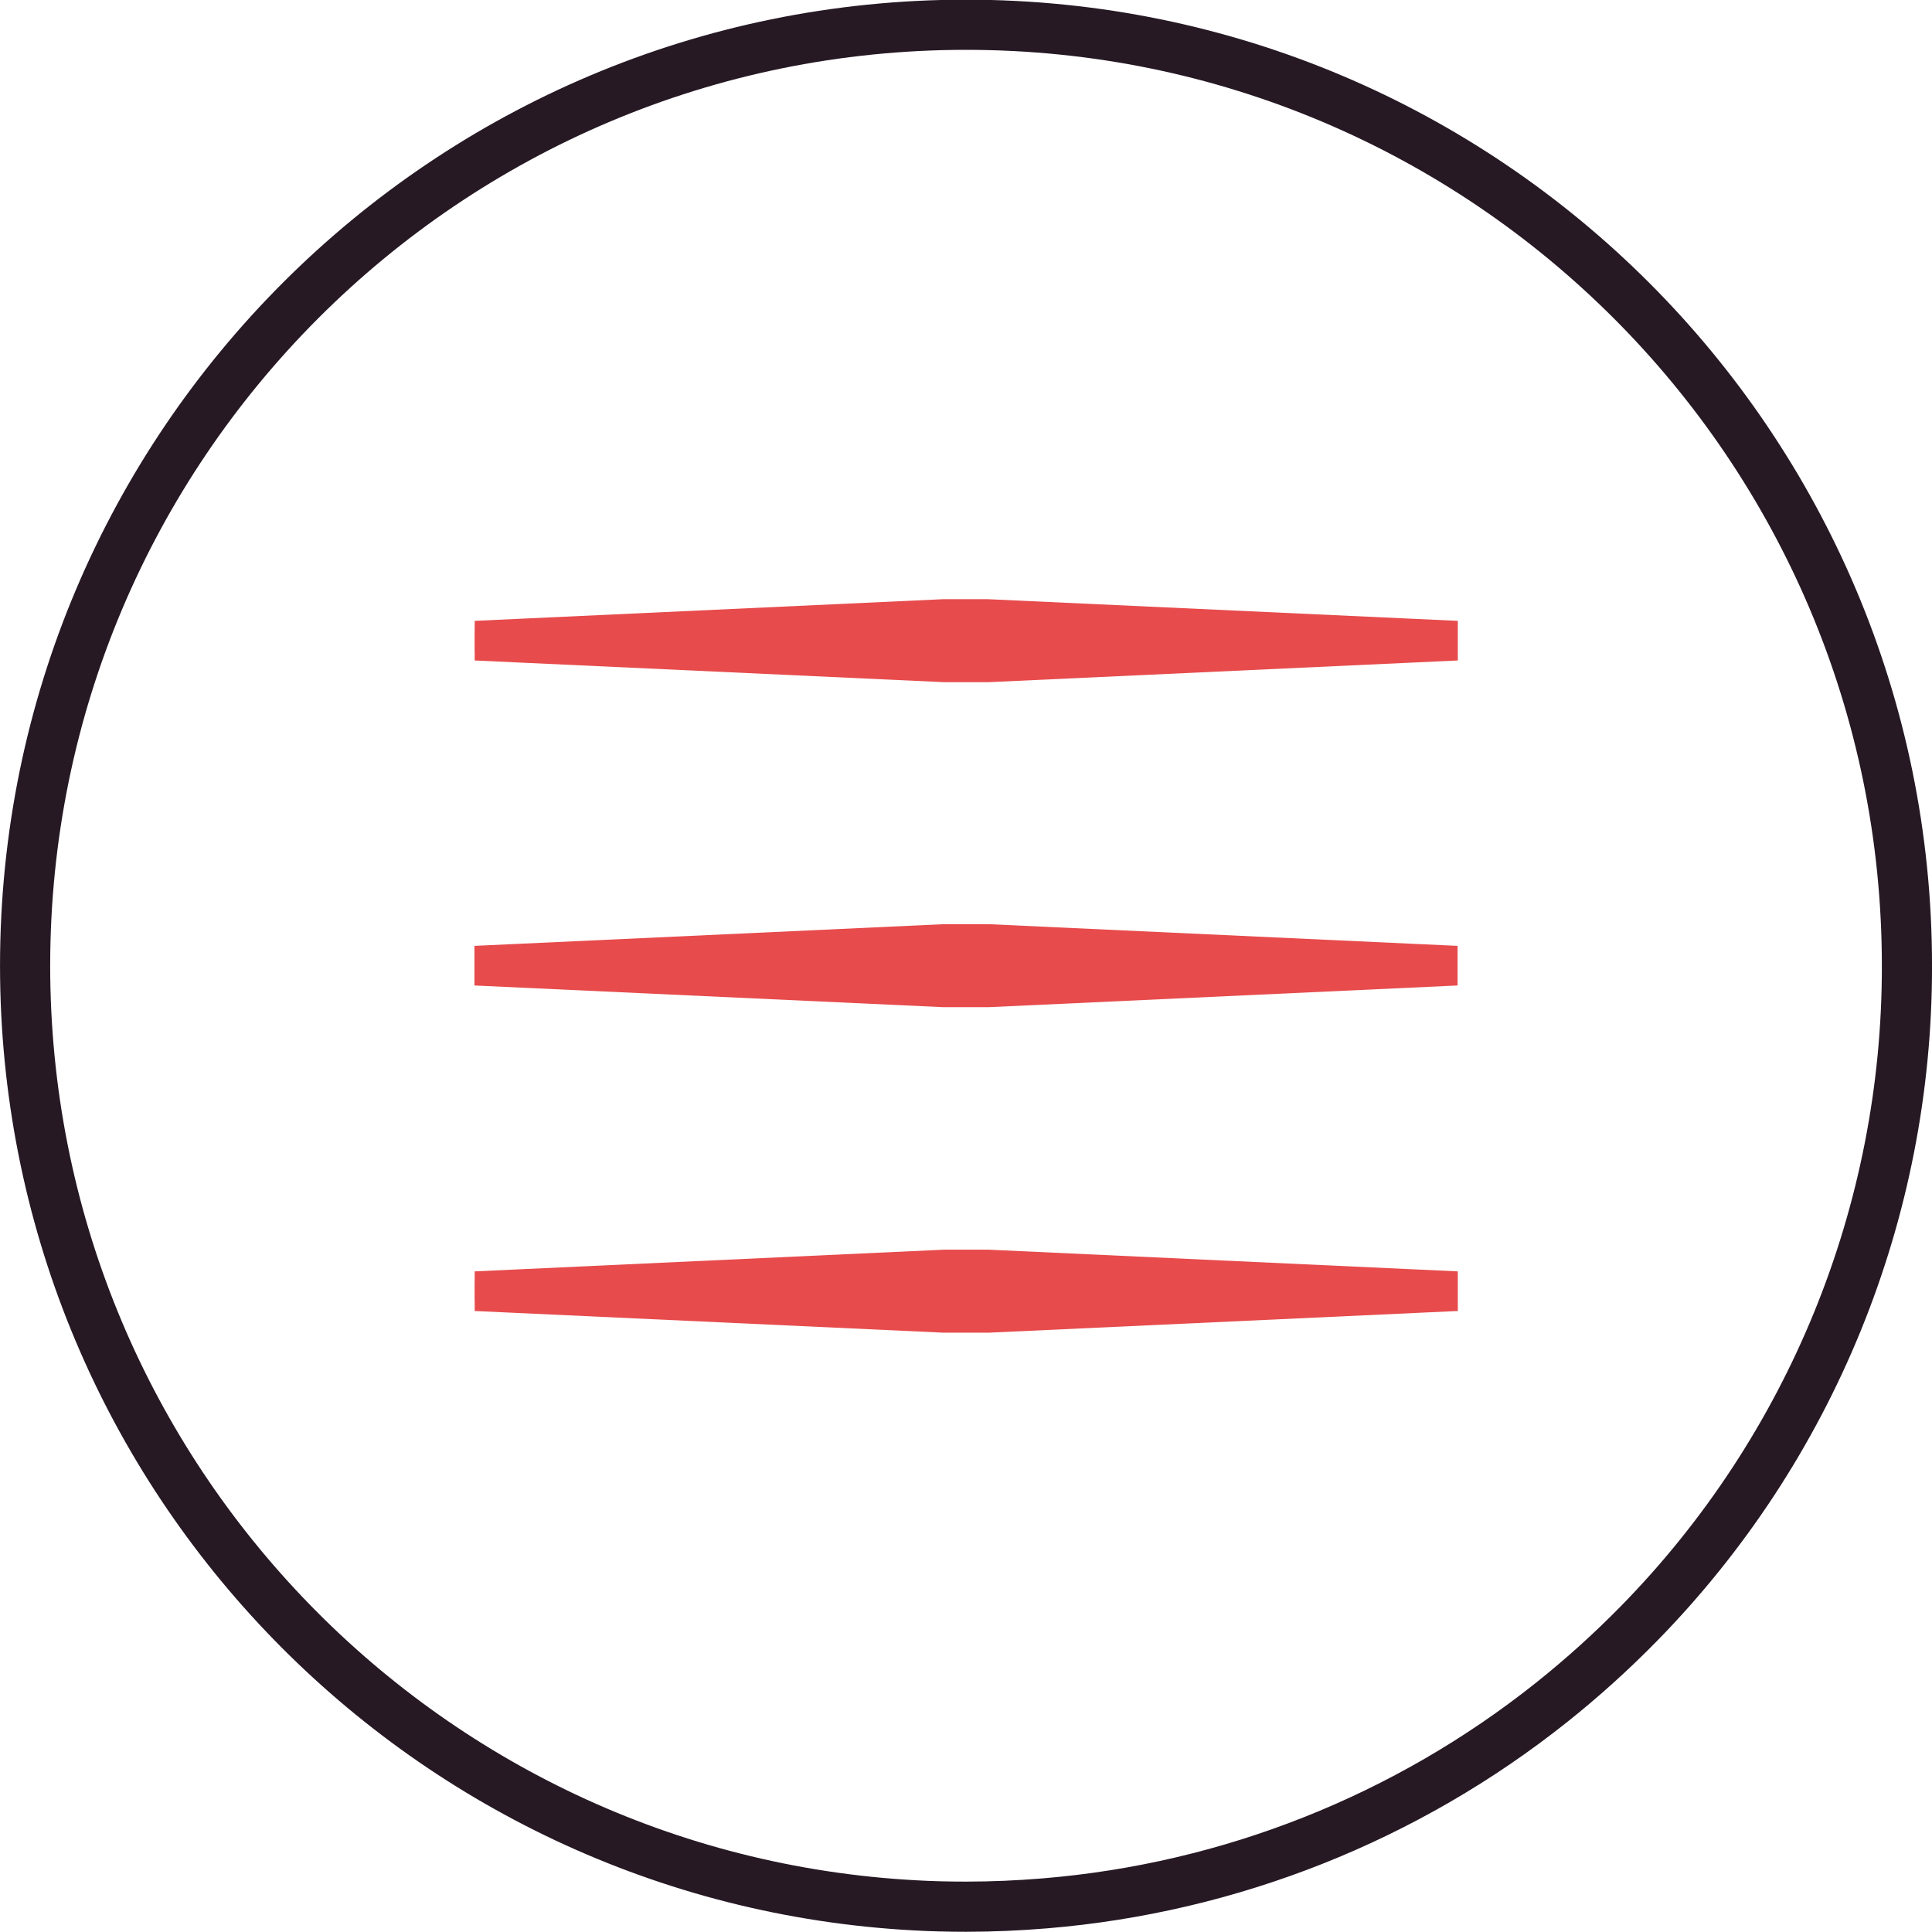
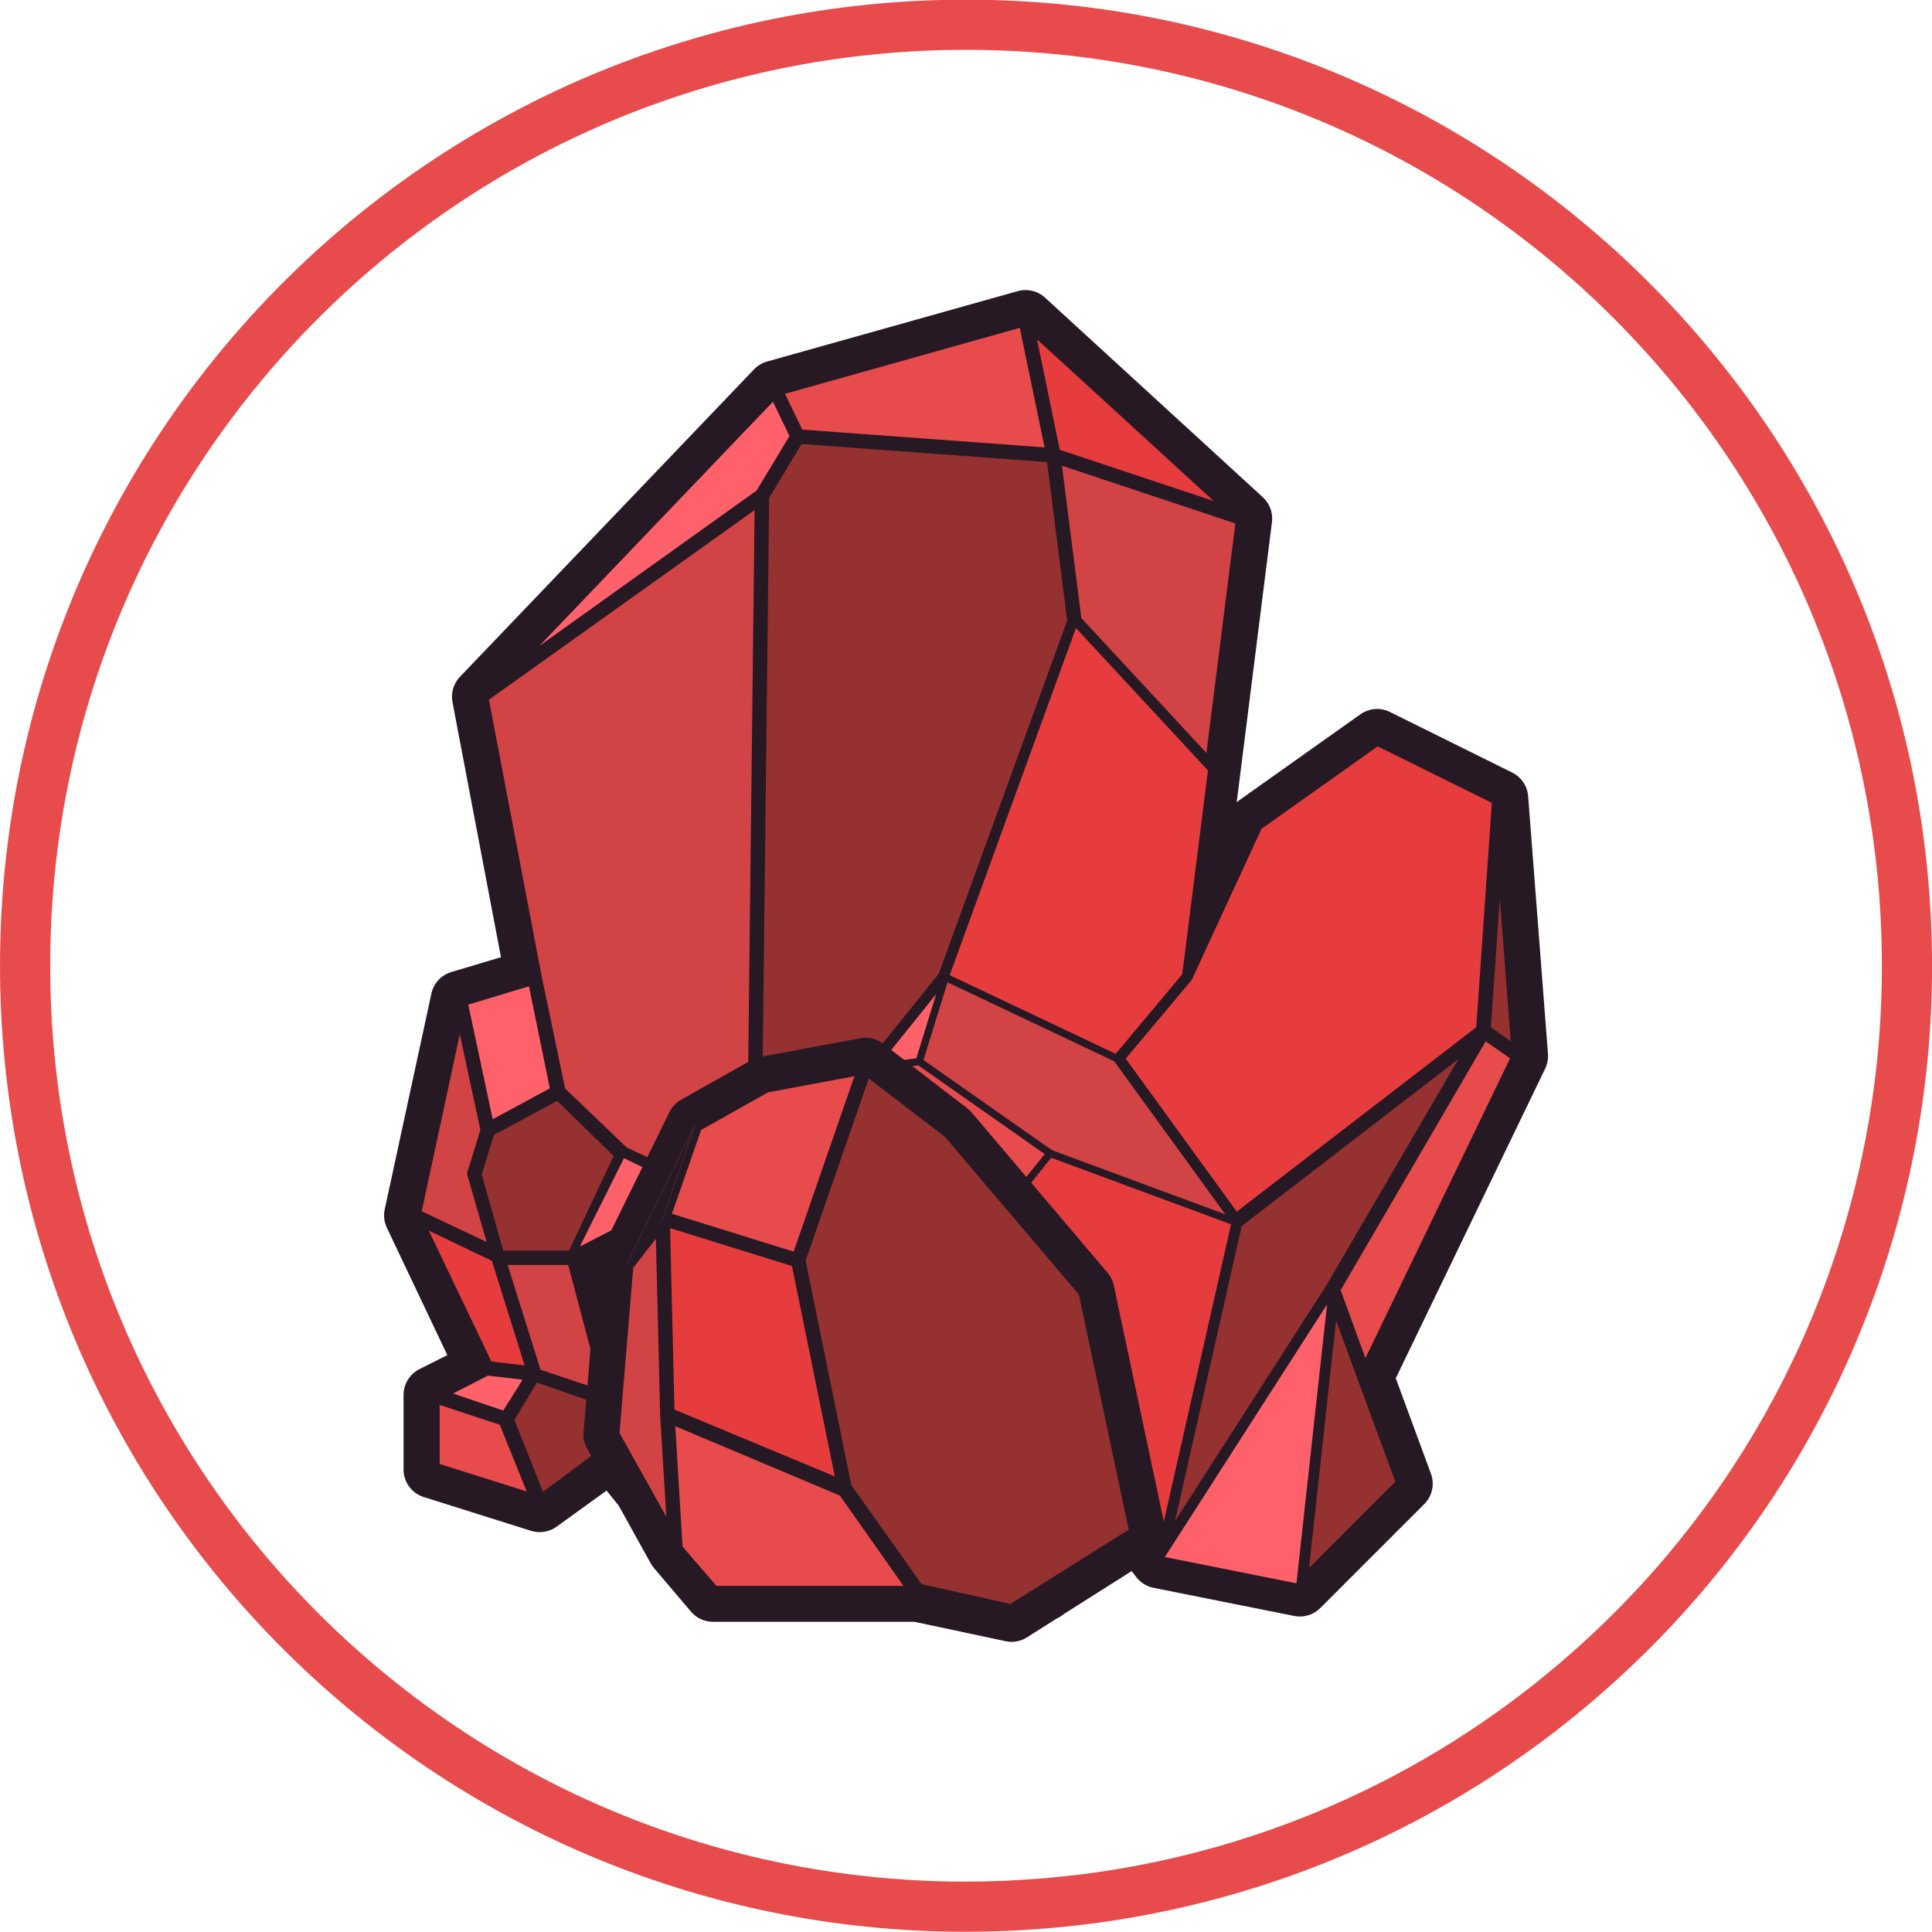
<svg xmlns="http://www.w3.org/2000/svg" viewBox="0 0 390.13 390.09">
  <defs>
-     <style>.cls-1{fill:none;stroke:#261924;stroke-miterlimit:10;stroke-width:10.13px;}.cls-2{fill:#e74b4c;}</style>
+     <style>.cls-1{fill:none;stroke:#e74b4c;stroke-miterlimit:10;stroke-width:10.13px;}.cls-2{fill:#261924;}.cls-3,.cls-9{fill:#e74b4c;}.cls-10,.cls-4{fill:#ff616a;}.cls-5,.cls-8{fill:#e73c3e;}.cls-11,.cls-6{fill:#d14345;}.cls-7{fill:#963131;}.cls-10,.cls-11,.cls-8,.cls-9{stroke:#261924;stroke-linejoin:round;stroke-width:1.46px;}</style>
  </defs>
  <g id="Layer_2" data-name="Layer 2">
    <g id="Layer_1-2" data-name="Layer 1">
      <path class="cls-1" d="M385.07,195A189.36,189.36,0,0,1,330.9,327.9a193.89,193.89,0,0,1-17.57,15.85,189.23,189.23,0,0,1-102.25,40.59c-5.28.44-10.61.68-16,.68-3.52,0-7-.08-10.45-.28C84.53,379.3,5.07,296.47,5.07,195c0-104.93,85.07-190,190-190S385.07,90.1,385.07,195Z" />
    </g>
-     <g id="Layer_4" data-name="Layer 4">
-       <polygon class="cls-2" points="190.69 201.43 95.9 197.05 95.9 193.05 190.59 188.67 199.44 188.67 294.24 193.05 294.24 197.05 199.49 201.43 190.69 201.43" />
-       <path class="cls-2" d="M199.45,190.67l94.7,4.38-94.7,4.38h-8.76L96,195l94.7-4.38h8.76m.09-4h-9L95.8,191v8l94.7,4.38h9.13l94.7-4.38v-8l-94.7-4.38Z" />
-       <polygon class="cls-2" points="190.69 267.11 95.9 262.73 95.9 258.73 190.59 254.35 199.44 254.35 294.24 258.73 294.24 262.73 199.49 267.11 190.69 267.11" />
-       <path class="cls-2" d="M199.45,256.35l94.7,4.38-94.7,4.38h-8.76L96,260.73l94.7-4.38h8.76m.09-4h-9l-94.7,4.38v8l94.7,4.38h9.13l94.7-4.38v-8l-94.7-4.38Z" />
-       <polygon class="cls-2" points="190.69 135.75 95.9 131.37 95.9 127.37 190.59 122.99 199.44 122.99 294.24 127.37 294.24 131.37 199.49 135.75 190.69 135.75" />
-       <path class="cls-2" d="M199.45,125l94.7,4.38-94.7,4.38h-8.76L96,129.37l94.7-4.38h8.76m.09-4h-9l-94.7,4.38v8l94.7,4.38h9.13l94.7-4.38v-8L199.63,121Z" />
+     <g id="Layer_2-2" data-name="Layer 2">
+       <path class="cls-2" d="M211,327.28a5.81,5.81,0,0,1-.81-.06L137.49,317a5.83,5.83,0,0,1-3.71-2.1L122.48,301l-10.09,7.29a5.83,5.83,0,0,1-5.16.83l-21.66-6.82a5.83,5.83,0,0,1-4.08-5.56V281.68a5.83,5.83,0,0,1,3.21-5.21l5.63-2.83L78.12,247.92a5.83,5.83,0,0,1-.43-3.73l9.42-43.55a5.83,5.83,0,0,1,4-4.35l10.05-3-9.79-51.51a5.83,5.83,0,0,1,1.51-5.12l59.37-62.06A5.84,5.84,0,0,1,154.91,73l50.56-14.2A5.83,5.83,0,0,1,211,60.08l44,40.32a5.83,5.83,0,0,1,1.85,5L249.73,162a5.85,5.85,0,0,1,.53-.42l24.43-17.33a5.83,5.83,0,0,1,6-.47L305.35,156a5.83,5.83,0,0,1,3.23,4.78l4,52a5.83,5.83,0,0,1-.56,3l-30.17,62.53,7.1,19.27a5.83,5.83,0,0,1-1.35,6.14l-21,21a5.83,5.83,0,0,1-5.27,1.59l-28.4-5.68a5.83,5.83,0,0,1-3.46-2.14l-5-6.44-8.57,12.66A5.83,5.83,0,0,1,211,327.28Z" />
+       <polygon class="cls-2" points="97.12 140.65 156.49 78.59 207.04 64.38 251.09 104.7 239.43 197.03 253.63 166.36 278.06 149.03 302.77 161.24 306.75 213.22 275.5 277.99 283.45 299.57 262.43 320.59 234.03 314.91 224.09 302.13 211.02 321.44 138.31 311.22 123.54 293.04 108.98 303.55 87.32 296.73 87.32 281.68 98.04 276.28 83.39 245.41 92.81 201.86 107.89 197.32 97.12 140.65" />
+       <polygon class="cls-3" points="88.05 296.2 88.05 282.69 101.47 287.16 107.62 302.39 88.05 296.2" />
+       <path class="cls-2" d="M88.78,283.7l12.14,4,5.44,13.48-17.58-5.56v-12m-1.46-2v15.05l21.55,6.82-6.85-17-14.7-4.9Z" />
+       <polygon class="cls-4" points="89.61 281.54 98.39 277.03 106.75 278.01 101.92 285.7 89.61 281.54" />
+       <path class="cls-2" d="M98.53,277.78l7,.82-3.91,6.23L91.48,281.4l7.05-3.62m-.27-1.5-10.51,5.4,14.49,4.9,5.75-9.16-9.73-1.14Z" />
+       <polygon class="cls-5" points="98.74 275.6 85.04 246.96 99.93 254.08 106.95 276.56 98.74 275.6" />
+       <path class="cls-2" d="M86.59,248.51l12.74,6.09,6.6,21.11-6.7-.78L86.59,248.51m-3.1-3.1,14.76,30.87,9.73,1.14-7.46-23.86-17-8.14Z" />
+       <polygon class="cls-4" points="93.71 202.37 107.36 198.25 111.85 220.15 98.98 227.1 93.71 202.37" />
+       <path class="cls-2" d="M106.81,199.17l4.22,20.6L99.49,226l-4.93-23.13,12.24-3.7m1.11-1.86-15.05,4.54,5.61,26.35,14.2-7.67-4.76-23.22Z" />
+       <path class="cls-6" d="M84.33,245l8.53-39.66,4.86,22.83c-.92,3.09-2.41,8-2.63,8.44a.76.76,0,0,0,0,.52l4.34,15.06Z" />
+       <path class="cls-2" d="M92.85,208.83,97,228.15c-1.11,3.7-2.33,7.69-2.53,8.15a1.46,1.46,0,0,0-.09,1l3.89,13.5L85.16,244.6l7.69-35.77m0-7-9.37,43.55,17,8.14-4.79-16.62c.32-.64,2.73-8.73,2.73-8.73l-5.61-26.35Z" />
+       <polygon class="cls-7" points="101.08 253.26 96.53 237.16 99.13 228.71 112.65 221.43 124.79 233.27 115.4 253.26 101.08 253.26" />
+       <path class="cls-2" d="M112.53,222.33l11.38,11.1-9,19.1H101.63l-4.35-15.35,2.45-8,12.79-6.88m.25-1.79-14.26,7.67-2.76,8.95L100.53,254h15.34l9.8-20.88-12.89-12.57Z" />
+       <polygon class="cls-7" points="103.04 286.64 108.09 278.3 122.38 283.26 122.38 292.67 109.31 302.4 103.04 286.64" />
+       <path class="cls-2" d="M108.41,279.18l13.24,4.6v8.53l-12,8.94-5.78-14.53,4.55-7.53m-.64-1.76-5.54,9.16,6.75,17L123.11,293v-10.3l-15.34-5.33Z" />
+       <polygon class="cls-6" points="108.57 277.16 101.52 254.71 115.31 254.71 122.48 281.83 108.57 277.16" />
+       <path class="cls-2" d="M114.74,255.44l6.69,25.27-12.28-4.12-6.64-21.15h12.23m1.12-1.46H100.53L108,277.74,123.54,283l-7.67-29Z" />
+       <polygon class="cls-4" points="156.28 79.85 160.25 88.1 153.32 99.6 103.01 135.54 156.28 79.85" />
+       <path class="cls-2" d="M156.08,81.11l3.34,6.95-6.65,11L108.9,130.44l47.18-49.32m.4-2.53L97.12,140.65l56.75-40.54,7.22-12-4.6-9.55Z" />
+       <polygon class="cls-3" points="161.56 87.44 157.52 79.05 206.49 65.3 211.82 91.14 161.56 87.44" />
+       <path class="cls-2" d="M205.93,66.21l5,24.13L162,86.75l-3.48-7.23,47.38-13.31M207,64.38l-50.56,14.2,4.6,9.55,51.64,3.8L207,64.38Z" />
+       <polygon class="cls-7" points="154.59 100.31 161.48 88.9 212.08 92.62 216.24 125.37 190.21 196.96 152.94 243.31 154.59 100.31" />
+       <path class="cls-2" d="M161.87,89.66l49.56,3.65,4.07,32-25.93,71.3L153.7,241.21l1.62-140.69,6.55-10.86m-.79-1.52-7.22,12-1.68,145.31,38.67-48.1L217,125.45l-4.26-33.52-51.64-3.8Z" />
+       <polygon class="cls-5" points="213.35 91.38 208.21 66.44 248.07 102.93 213.35 91.38" />
+       <path class="cls-2" d="M209.38,68.5l35.68,32.66L214,90.82l-4.6-22.32M207,64.38l5.68,27.55,38.36,12.76L207,64.38Z" />
+       <polygon class="cls-6" points="217.68 125.13 213.59 92.99 250.29 105.2 244.17 153.69 217.68 125.13" />
+       <path class="cls-2" d="M214.46,94.05l35,11.65-5.85,46.35-25.26-27.25-3.91-30.75m-1.74-2.11L217,125.45l27.71,29.88,6.4-50.63L212.73,91.94Z" />
+       <polygon class="cls-8" points="244.69 155.33 239.43 197.04 225.47 213.72 190.85 197.31 196.69 181.26 216.99 125.45 244.69 155.33" />
+       <polygon class="cls-6" points="126.08 232.28 113.44 220.17 108.63 197.17 97.92 140.97 153.12 101.54 151.47 244.27 126.08 232.28" />
+       <path class="cls-2" d="M152.38,103l-1.62,140.16L126.5,231.68,114.11,219.8,109.35,197,98.73,141.29,152.38,103m1.49-2.86L97.12,140.65l10.79,56.67,4.86,23.22,12.89,12.36,26.52,12.52,1.68-145.31Z" />
+       <path class="cls-9" d="M190.85,197.32" />
+       <polygon class="cls-10" points="128.13 246.62 128.36 246.74 115.45 253.37 125.67 232.9 134.78 237.3 128.13 246.62 128.09 246.88 128.04 246.74 128.13 246.62" />
+       <polygon class="cls-2" points="123.54 282.74 115.44 253.37 128.37 246.74 123.54 282.74" />
+       <polygon class="cls-3" points="128.13 246.62 128.04 246.74 127.26 245.03 128.13 246.62" />
+       <polygon class="cls-2" points="127.26 245.03 128.04 246.74 128.13 246.62 127.26 245.03 127.26 245.03" />
+       <polygon class="cls-3" points="128.13 246.62 128.04 246.74 128.04 246.74 128.13 246.62" />
+       <polygon class="cls-2" points="128.13 246.62 128.04 246.74 128.13 246.62 128.13 246.62" />
+       <path class="cls-5" d="M226.4,213.75,240,197.5a.71.71,0,0,0,.1-.16l14.12-30.5,23.92-17L302,161.68,298.8,207.8l-49.21,37.9Z" />
+       <path class="cls-2" d="M278.19,150.72l23.06,11.4-3.15,45.31-48.36,37.24-22.42-30.89L240.54,198a1.46,1.46,0,0,0,.2-.32l14-30.32,23.4-16.6m-.13-1.69-24.43,17.33L239.43,197l-14,16.69,24,33,50.06-38.56,3.27-46.94L278.06,149Z" />
+       <polygon class="cls-7" points="300.26 207.82 302.8 171.25 305.9 211.75 300.26 207.82" />
+       <path class="cls-2" d="M302.84,181.25l2.22,29-4-2.81,1.82-26.21m-.07-20-3.27,46.94,7.24,5-4-52Z" />
+       <polygon class="cls-3" points="269.84 260.45 299.73 209.23 305.82 213.47 275.59 276.12 269.84 260.45" />
+       <path class="cls-2" d="M300,210.28l4.93,3.43-29.21,60.54-5-13.73L300,210.28m-.46-2.1L269,260.37,275.5,278l31.25-64.76-7.24-5Z" />
+       <polygon class="cls-7" points="250.09 247.16 296.99 211.03 268.41 260.01 235.65 311.03 250.09 247.16" />
+       <path class="cls-2" d="M294.48,213.89l-26.69,45.73-30.52,47.54,13.47-59.58,43.74-33.69m5-5.71-50.06,38.56L234,314.91l35-54.54,30.46-52.19Z" />
+       <polygon class="cls-9" points="211.02 321.44 216.66 313.1 204.6 320.54 211.02 321.44" />
+       <polygon class="cls-8" points="234.03 314.91 249.44 246.74 212.02 232.89 203.81 243.13 216.28 257.82 226.64 306.67 234.03 314.91" />
+       <polygon class="cls-11" points="190.85 197.32 185.6 214.36 212.02 232.89 249.44 246.74 225.47 213.72 190.85 197.32" />
+       <polygon class="cls-10" points="176.04 215.74 190.85 197.32 185.6 214.36 176.04 215.74" />
+       <polygon class="cls-9" points="203.81 243.13 212.02 232.89 185.6 214.36 176.04 215.74 188.87 225.54 203.81 243.13" />
+       <polygon class="cls-10" points="269.04 260.38 262.43 320.59 234.03 314.91 269.04 260.38" />
+       <polygon class="cls-7" points="269.42 263.54 274.82 278.24 282.61 299.39 263.38 318.61 269.42 263.54" />
+       <path class="cls-2" d="M269.81,266.71l4.32,11.78,7.63,20.71-17.43,17.43,5.47-49.92m-.77-6.34-6.6,60.22,21-21-8-21.59L269,260.37Z" />
+       <path class="cls-2" d="M204.28,331.54a5.83,5.83,0,0,1-1.21-.13l-18.43-3.92H144a5.83,5.83,0,0,1-4.43-2L132,316.57a5.83,5.83,0,0,1-.67-1l-12.78-23.08a5.84,5.84,0,0,1-.71-3.31l2.84-34.2a5.83,5.83,0,0,1,.58-2.09l13.92-28.32a5.83,5.83,0,0,1,2.37-2.51l14.2-8a5.84,5.84,0,0,1,1.79-.65l20.17-3.76a5.83,5.83,0,0,1,4.62,1.1l17,13.06a5.81,5.81,0,0,1,.9.86L223.65,257a5.82,5.82,0,0,1,1.26,2.57l10.36,48.91a5.83,5.83,0,0,1-2.58,6.13l-25.28,16A5.83,5.83,0,0,1,204.28,331.54Z" />
+       <polygon class="cls-7" points="185.68 320.58 171.23 300.27 161.93 254.61 175.09 216.62 191.28 228.99 218.53 261.06 228.74 309.24 204.15 324.72 185.68 320.58" />
+       <path class="cls-2" d="M175.45,217.81l15.32,11.71,27.08,31.87,10.07,47.5-23.91,15-17.9-4-14.2-20-9.23-45.32,12.77-36.84m-.72-2.38-13.56,39.13,9.37,46,14.7,20.66,19,4.26,25.28-15.91L219.2,260.73l-27.42-32.27-17-13Z" />
+       <polygon class="cls-3" points="134.75 245.57 140.97 227.68 154.82 219.89 173.64 216.38 160.72 253.65 134.75 245.57" />
+       <path class="cls-2" d="M172.54,217.32l-12.28,35.42-24.57-7.64,5.88-16.92,13.51-7.6,17.46-3.26m2.2-1.89-20.17,3.76-14.2,8L133.82,246l27.36,8.51,13.56-39.13Z" />
+       <polygon class="cls-4" points="126.45 255.5 133.82 246.05 140.37 227.18 126.45 255.5" />
+       <polygon class="cls-2" points="140.37 227.18 126.45 255.5 133.82 246.05 140.37 227.18 140.37 227.18" />
+       <polygon class="cls-3" points="144.34 320.93 137.11 312.55 135.56 286.89 170.07 301.38 183.84 320.93 144.34 320.93" />
+       <path class="cls-2" d="M136.36,288,169.6,302l12.84,18.24H144.67l-6.85-7.95L136.36,288m-1.6-2.25,1.63,27.07,7.61,8.83h41.25l-14.7-20.88-35.79-15Z" />
+       <polygon class="cls-5" points="135.48 285.17 134.57 247.04 160.55 255.13 169.56 299.37 135.48 285.17" />
+       <path class="cls-2" d="M135.32,248l24.6,7.65,8.65,42.48-32.38-13.49L135.32,248m-1.51-2,.94,39.61,35.79,14.91-9.37-46L133.82,246Z" />
+       <polygon class="cls-6" points="124.36 289.54 127.16 255.77 133.13 248.1 134.03 285.68 135.47 309.43 124.36 289.54" />
+       <path class="cls-2" d="M132.45,250.16l.85,35.53v.05l1.25,20.54-9.45-16.91L127.87,256l4.59-5.89m1.36-4.12-7.36,9.45-2.84,34.2,12.78,22.87-1.64-26.91L133.81,246Z" />
    </g>
  </g>
</svg>
